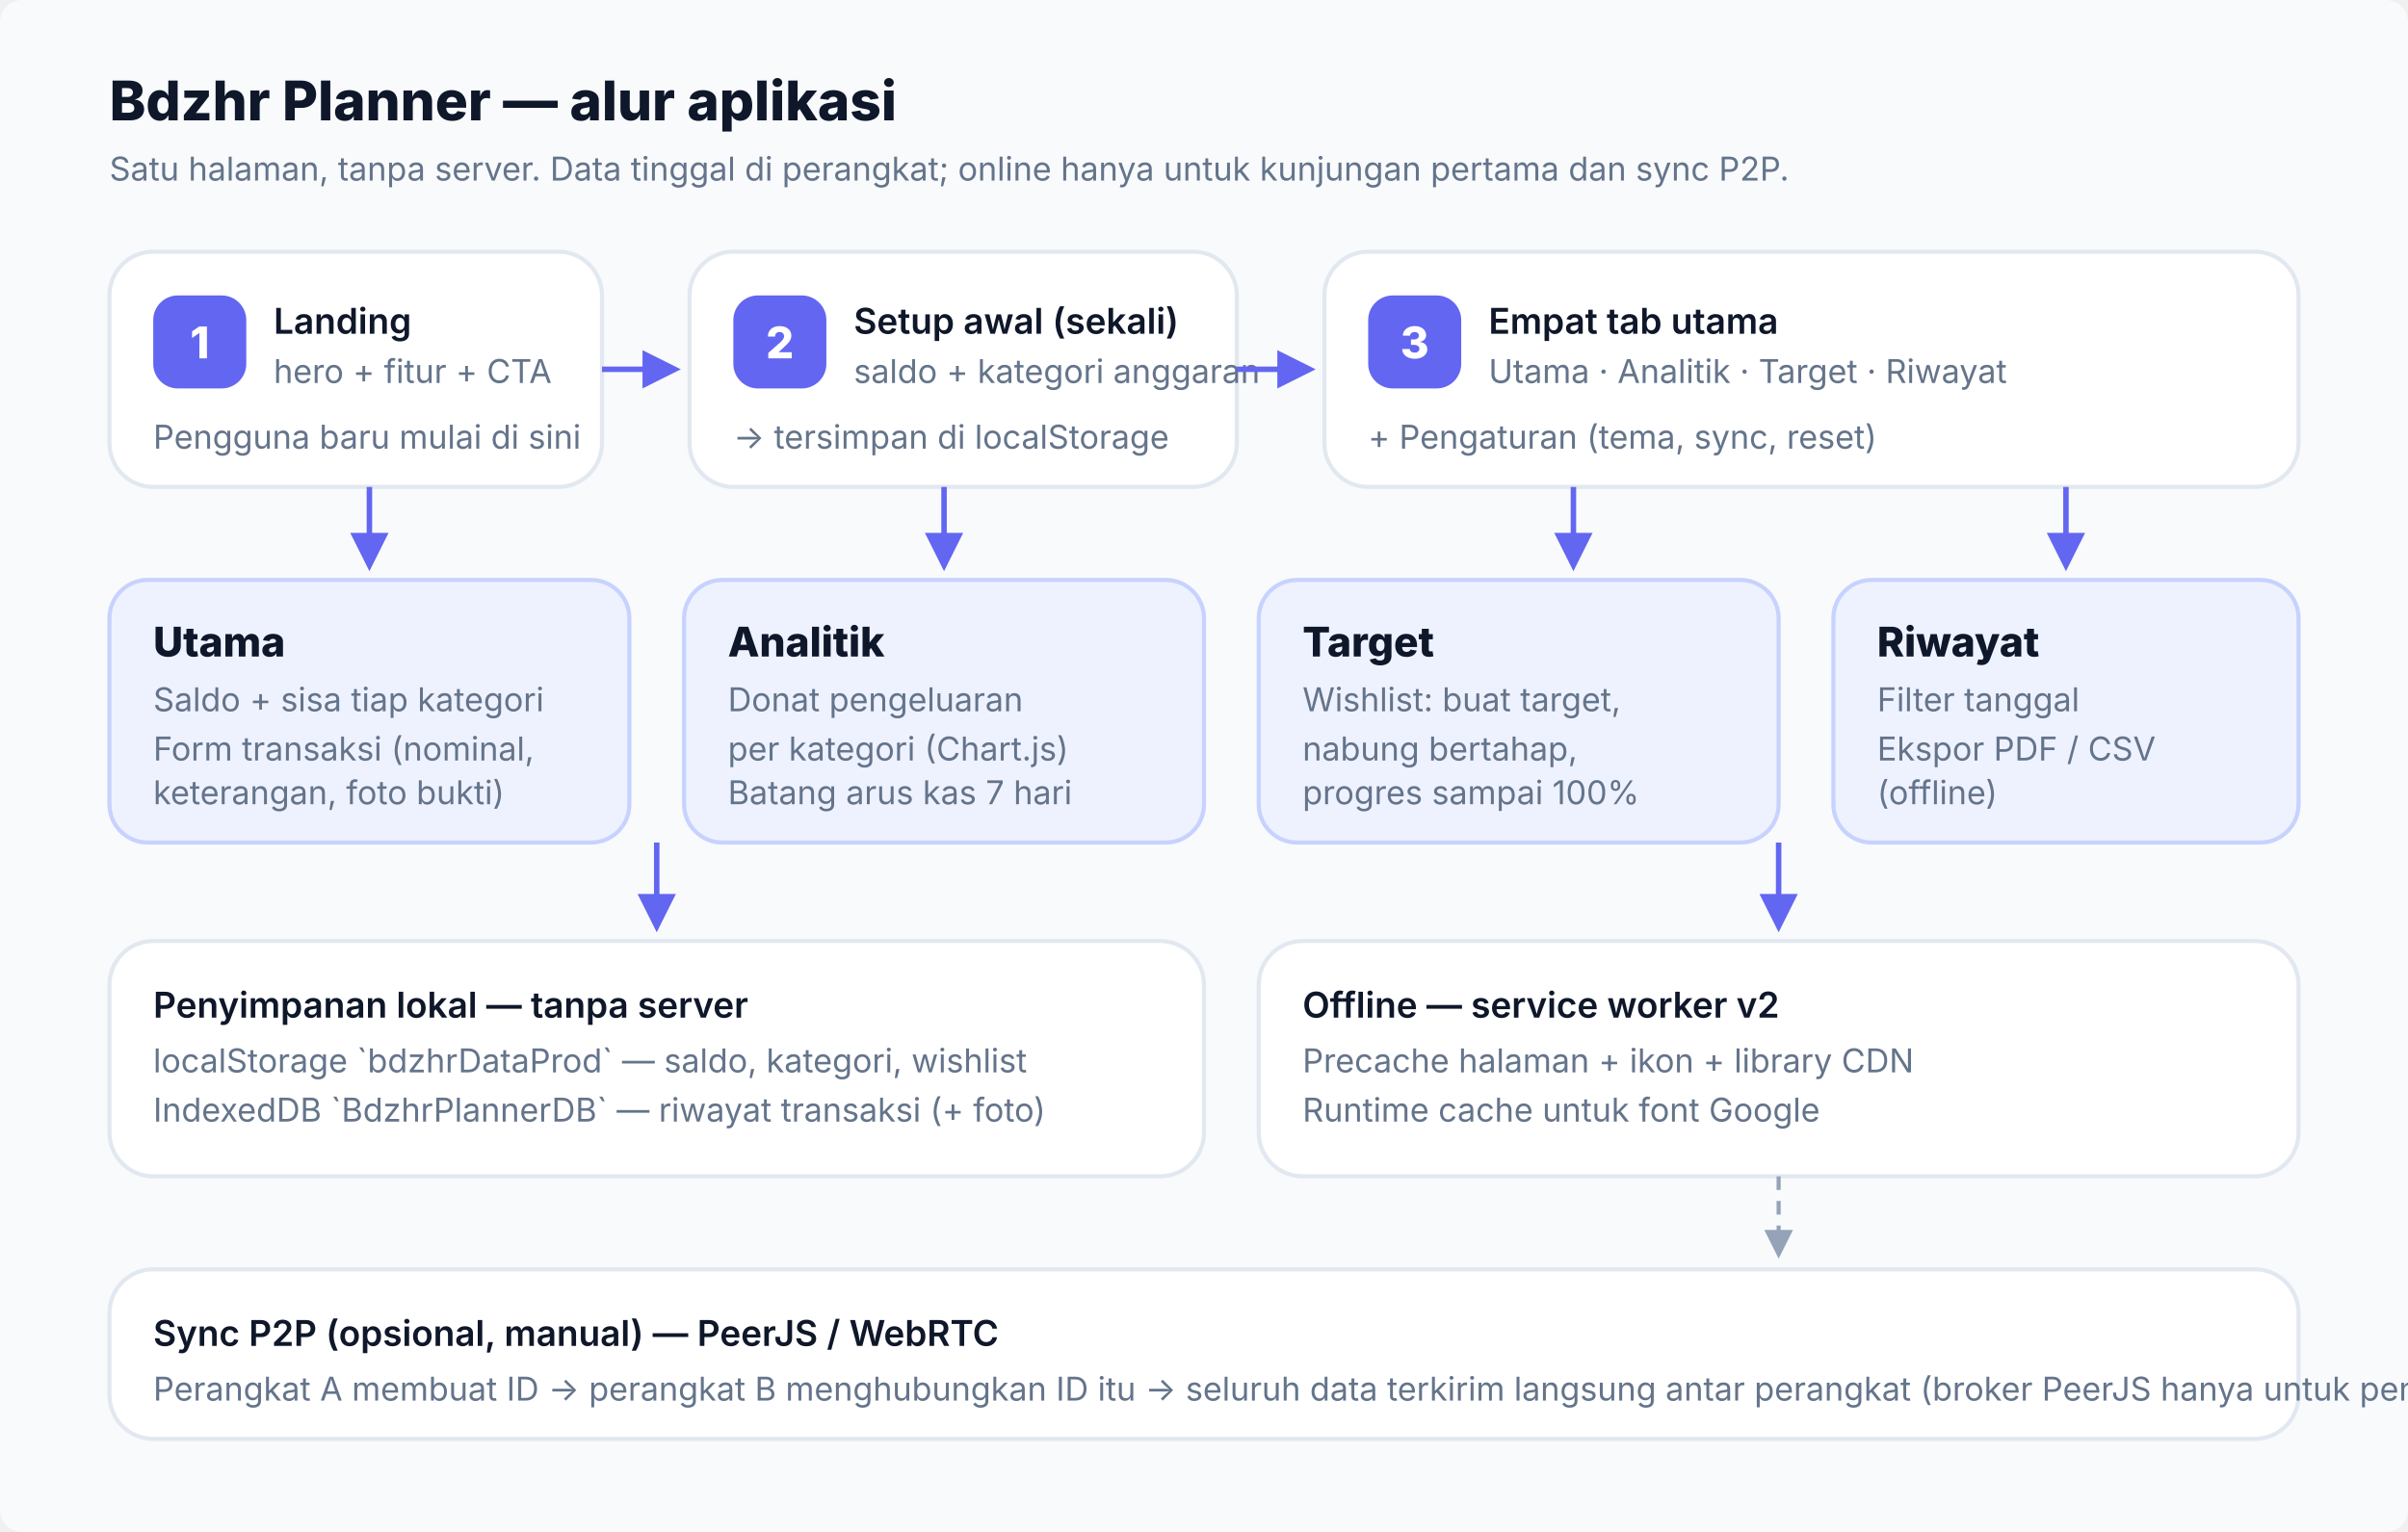
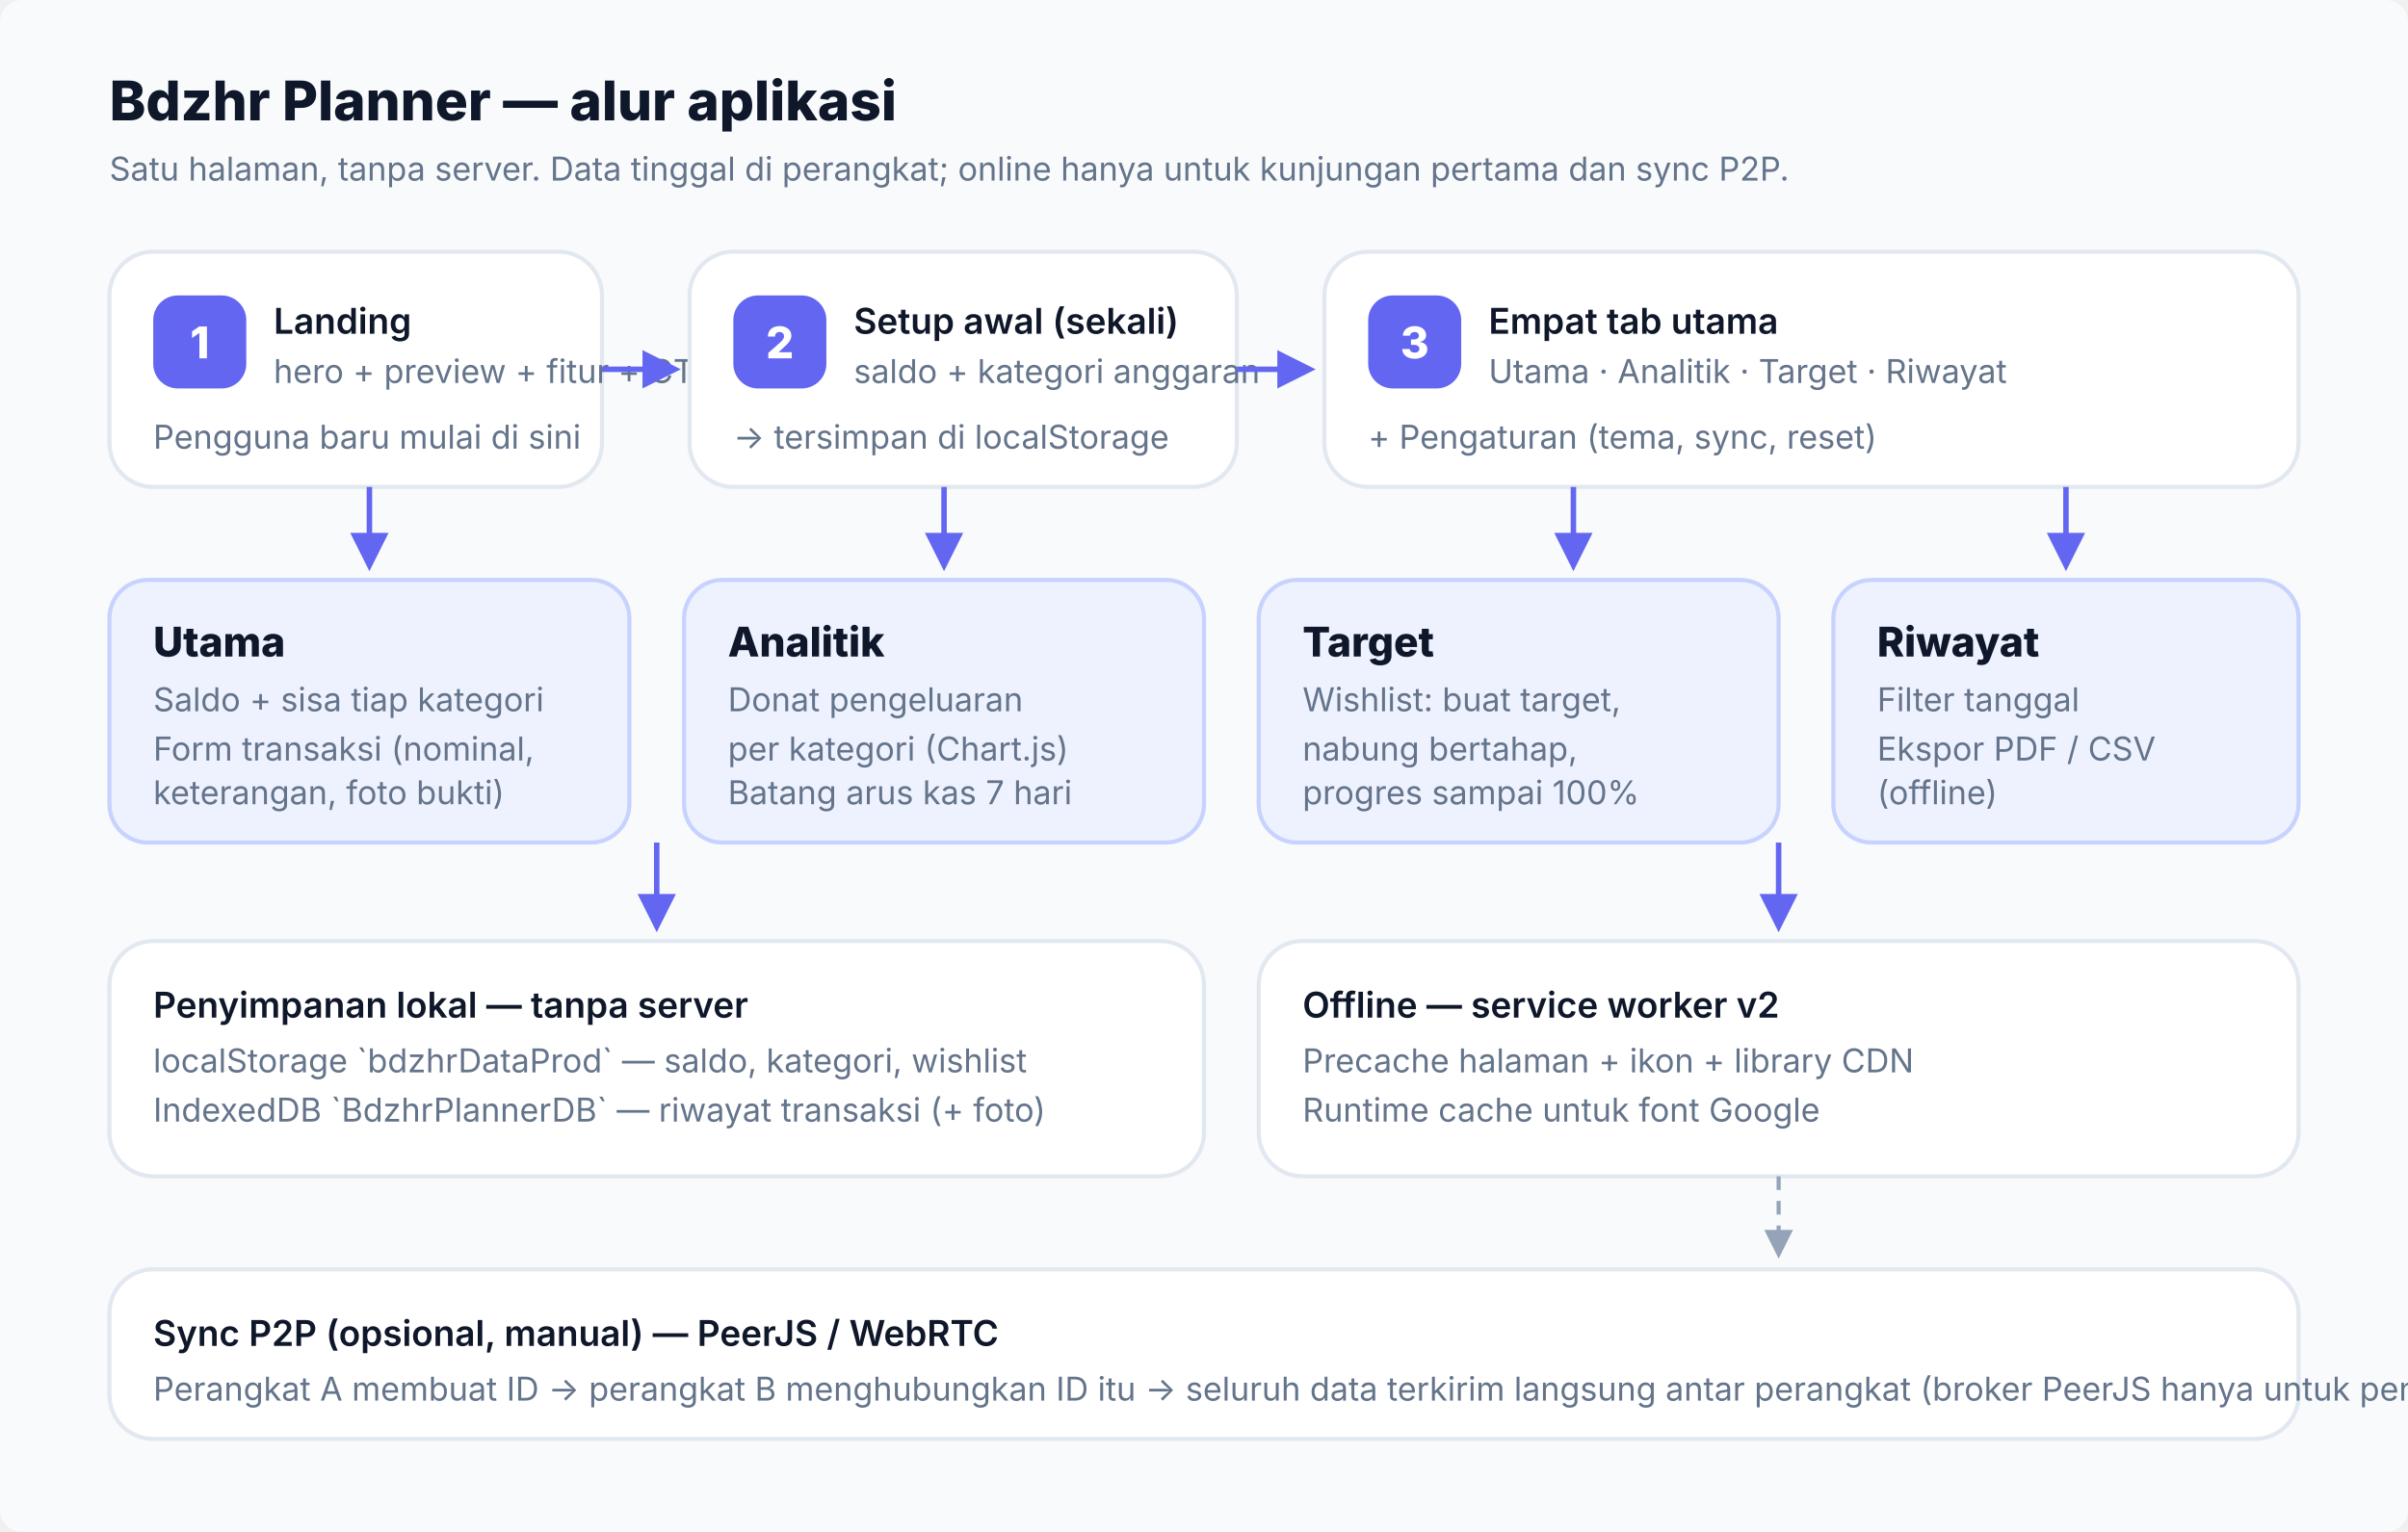
<svg xmlns="http://www.w3.org/2000/svg" width="880" height="560" viewBox="0 0 880 560" role="img" aria-labelledby="t d">
  <style>
  .bg { fill: #f8fafc; }
  .card { fill: #ffffff; stroke: #e2e8f0; stroke-width: 1.5; rx: 16; }
  .card-ink { fill: #0f172a; }
  .card-mut { fill: #64748b; }
  .accent { fill: #6366f1; }
  .accent-soft { fill: #eef2ff; stroke: #c7d2fe; stroke-width: 1.5; }
  .ink { fill: #0f172a; font-family: Inter, system-ui, sans-serif; }
  .mut { fill: #64748b; font-family: Inter, system-ui, sans-serif; }
  .small { font-size: 12px; }
  .mid { font-size: 13px; font-weight: 600; }
  .big { font-size: 15px; font-weight: 800; }
  .arrow { stroke: #6366f1; stroke-width: 2; fill: none; marker-end: url(#ah); }
  .arrow-ghost { stroke: #94a3b8; stroke-width: 1.5; fill: none; stroke-dasharray: 5 4; marker-end: url(#ag); }
</style>
  <defs>
    <marker id="ah" viewBox="0 0 10 10" refX="8" refY="5" markerWidth="7" markerHeight="7" orient="auto-start-reverse">
      <path d="M0 0L10 5L0 10z" fill="#6366f1" />
    </marker>
    <marker id="ag" viewBox="0 0 10 10" refX="8" refY="5" markerWidth="7" markerHeight="7" orient="auto-start-reverse">
      <path d="M0 0L10 5L0 10z" fill="#94a3b8" />
    </marker>
  </defs>
  <rect class="bg" width="880" height="560" rx="8" />
  <text x="40" y="44" class="ink" font-size="20" font-weight="800">Bdzhr Planner — alur aplikasi</text>
  <text x="40" y="66" class="mut small">Satu halaman, tanpa server. Data tinggal di perangkat; online hanya untuk kunjungan pertama dan sync P2P.</text>
  <g>
    <rect class="card" x="40" y="92" width="180" height="86" />
    <rect class="accent" x="56" y="108" width="34" height="34" rx="9" />
    <text x="73" y="131" fill="#fff" font-size="16" font-weight="800" text-anchor="middle" font-family="Inter, system-ui, sans-serif">1</text>
    <text x="100" y="122" class="ink mid">Landing</text>
-     <text x="100" y="140" class="mut small">hero + fitur + CTA</text>
+     <text x="100" y="140" class="mut small">hero + preview + fitur + CTA</text>
    <text x="56" y="164" class="mut small">Pengguna baru mulai di sini</text>
    <text x="56" y="164" class="mut small" opacity="0">.</text>
  </g>
  <g>
    <rect class="card" x="252" y="92" width="200" height="86" />
    <rect class="accent" x="268" y="108" width="34" height="34" rx="9" />
    <text x="285" y="131" fill="#fff" font-size="16" font-weight="800" text-anchor="middle" font-family="Inter, system-ui, sans-serif">2</text>
    <text x="312" y="122" class="ink mid">Setup awal (sekali)</text>
    <text x="312" y="140" class="mut small">saldo + kategori anggaran</text>
    <text x="268" y="164" class="mut small">→ tersimpan di localStorage</text>
  </g>
  <g>
    <rect class="card" x="484" y="92" width="356" height="86" />
    <rect class="accent" x="500" y="108" width="34" height="34" rx="9" />
    <text x="517" y="131" fill="#fff" font-size="16" font-weight="800" text-anchor="middle" font-family="Inter, system-ui, sans-serif">3</text>
    <text x="544" y="122" class="ink mid">Empat tab utama</text>
    <text x="544" y="140" class="mut small">Utama · Analitik · Target · Riwayat</text>
    <text x="500" y="164" class="mut small">+ Pengaturan (tema, sync, reset)</text>
  </g>
  <path class="arrow" d="M220 135 H 246" />
  <path class="arrow" d="M452 135 H 478" />
  <g>
    <rect class="accent-soft" x="40" y="212" width="190" height="96" rx="14" />
    <text x="56" y="240" class="ink big">Utama</text>
    <text x="56" y="260" class="mut small">Saldo + sisa tiap kategori</text>
    <text x="56" y="278" class="mut small">Form transaksi (nominal,</text>
    <text x="56" y="294" class="mut small">keterangan, foto bukti)</text>
  </g>
  <g>
    <rect class="accent-soft" x="250" y="212" width="190" height="96" rx="14" />
    <text x="266" y="240" class="ink big">Analitik</text>
    <text x="266" y="260" class="mut small">Donat pengeluaran</text>
    <text x="266" y="278" class="mut small">per kategori (Chart.js)</text>
    <text x="266" y="294" class="mut small">Batang arus kas 7 hari</text>
  </g>
  <g>
    <rect class="accent-soft" x="460" y="212" width="190" height="96" rx="14" />
    <text x="476" y="240" class="ink big">Target</text>
    <text x="476" y="260" class="mut small">Wishlist: buat target,</text>
    <text x="476" y="278" class="mut small">nabung bertahap,</text>
    <text x="476" y="294" class="mut small">progres sampai 100%</text>
  </g>
  <g>
    <rect class="accent-soft" x="670" y="212" width="170" height="96" rx="14" />
    <text x="686" y="240" class="ink big">Riwayat</text>
    <text x="686" y="260" class="mut small">Filter tanggal</text>
    <text x="686" y="278" class="mut small">Ekspor PDF / CSV</text>
    <text x="686" y="294" class="mut small">(offline)</text>
  </g>
  <path class="arrow" d="M575 178 V 206" />
  <path class="arrow" d="M135 178 V 206" />
  <path class="arrow" d="M345 178 V 206" />
  <path class="arrow" d="M755 178 V 206" />
  <g>
    <rect class="card" x="40" y="344" width="400" height="86" />
    <text x="56" y="372" class="ink mid">Penyimpanan lokal — tanpa server</text>
    <text x="56" y="392" class="mut small">localStorage `bdzhrDataProd` — saldo, kategori, wishlist</text>
    <text x="56" y="410" class="mut small">IndexedDB `BdzhrPlannerDB` — riwayat transaksi (+ foto)</text>
  </g>
  <g>
    <rect class="card" x="460" y="344" width="380" height="86" />
    <text x="476" y="372" class="ink mid">Offline — service worker v2</text>
    <text x="476" y="392" class="mut small">Precache halaman + ikon + library CDN</text>
    <text x="476" y="410" class="mut small">Runtime cache untuk font Google</text>
  </g>
  <path class="arrow" d="M240 308 V 338" />
  <path class="arrow" d="M650 308 V 338" />
  <g>
    <rect class="card" x="40" y="464" width="800" height="62" />
    <text x="56" y="492" class="ink mid">Sync P2P (opsional, manual) — PeerJS / WebRTC</text>
    <text x="56" y="512" class="mut small">Perangkat A membuat ID → perangkat B menghubungkan ID itu → seluruh data terkirim langsung antar perangkat (broker PeerJS hanya untuk pensinyalan).</text>
  </g>
  <path class="arrow-ghost" d="M650 430 V 458" />
</svg>
